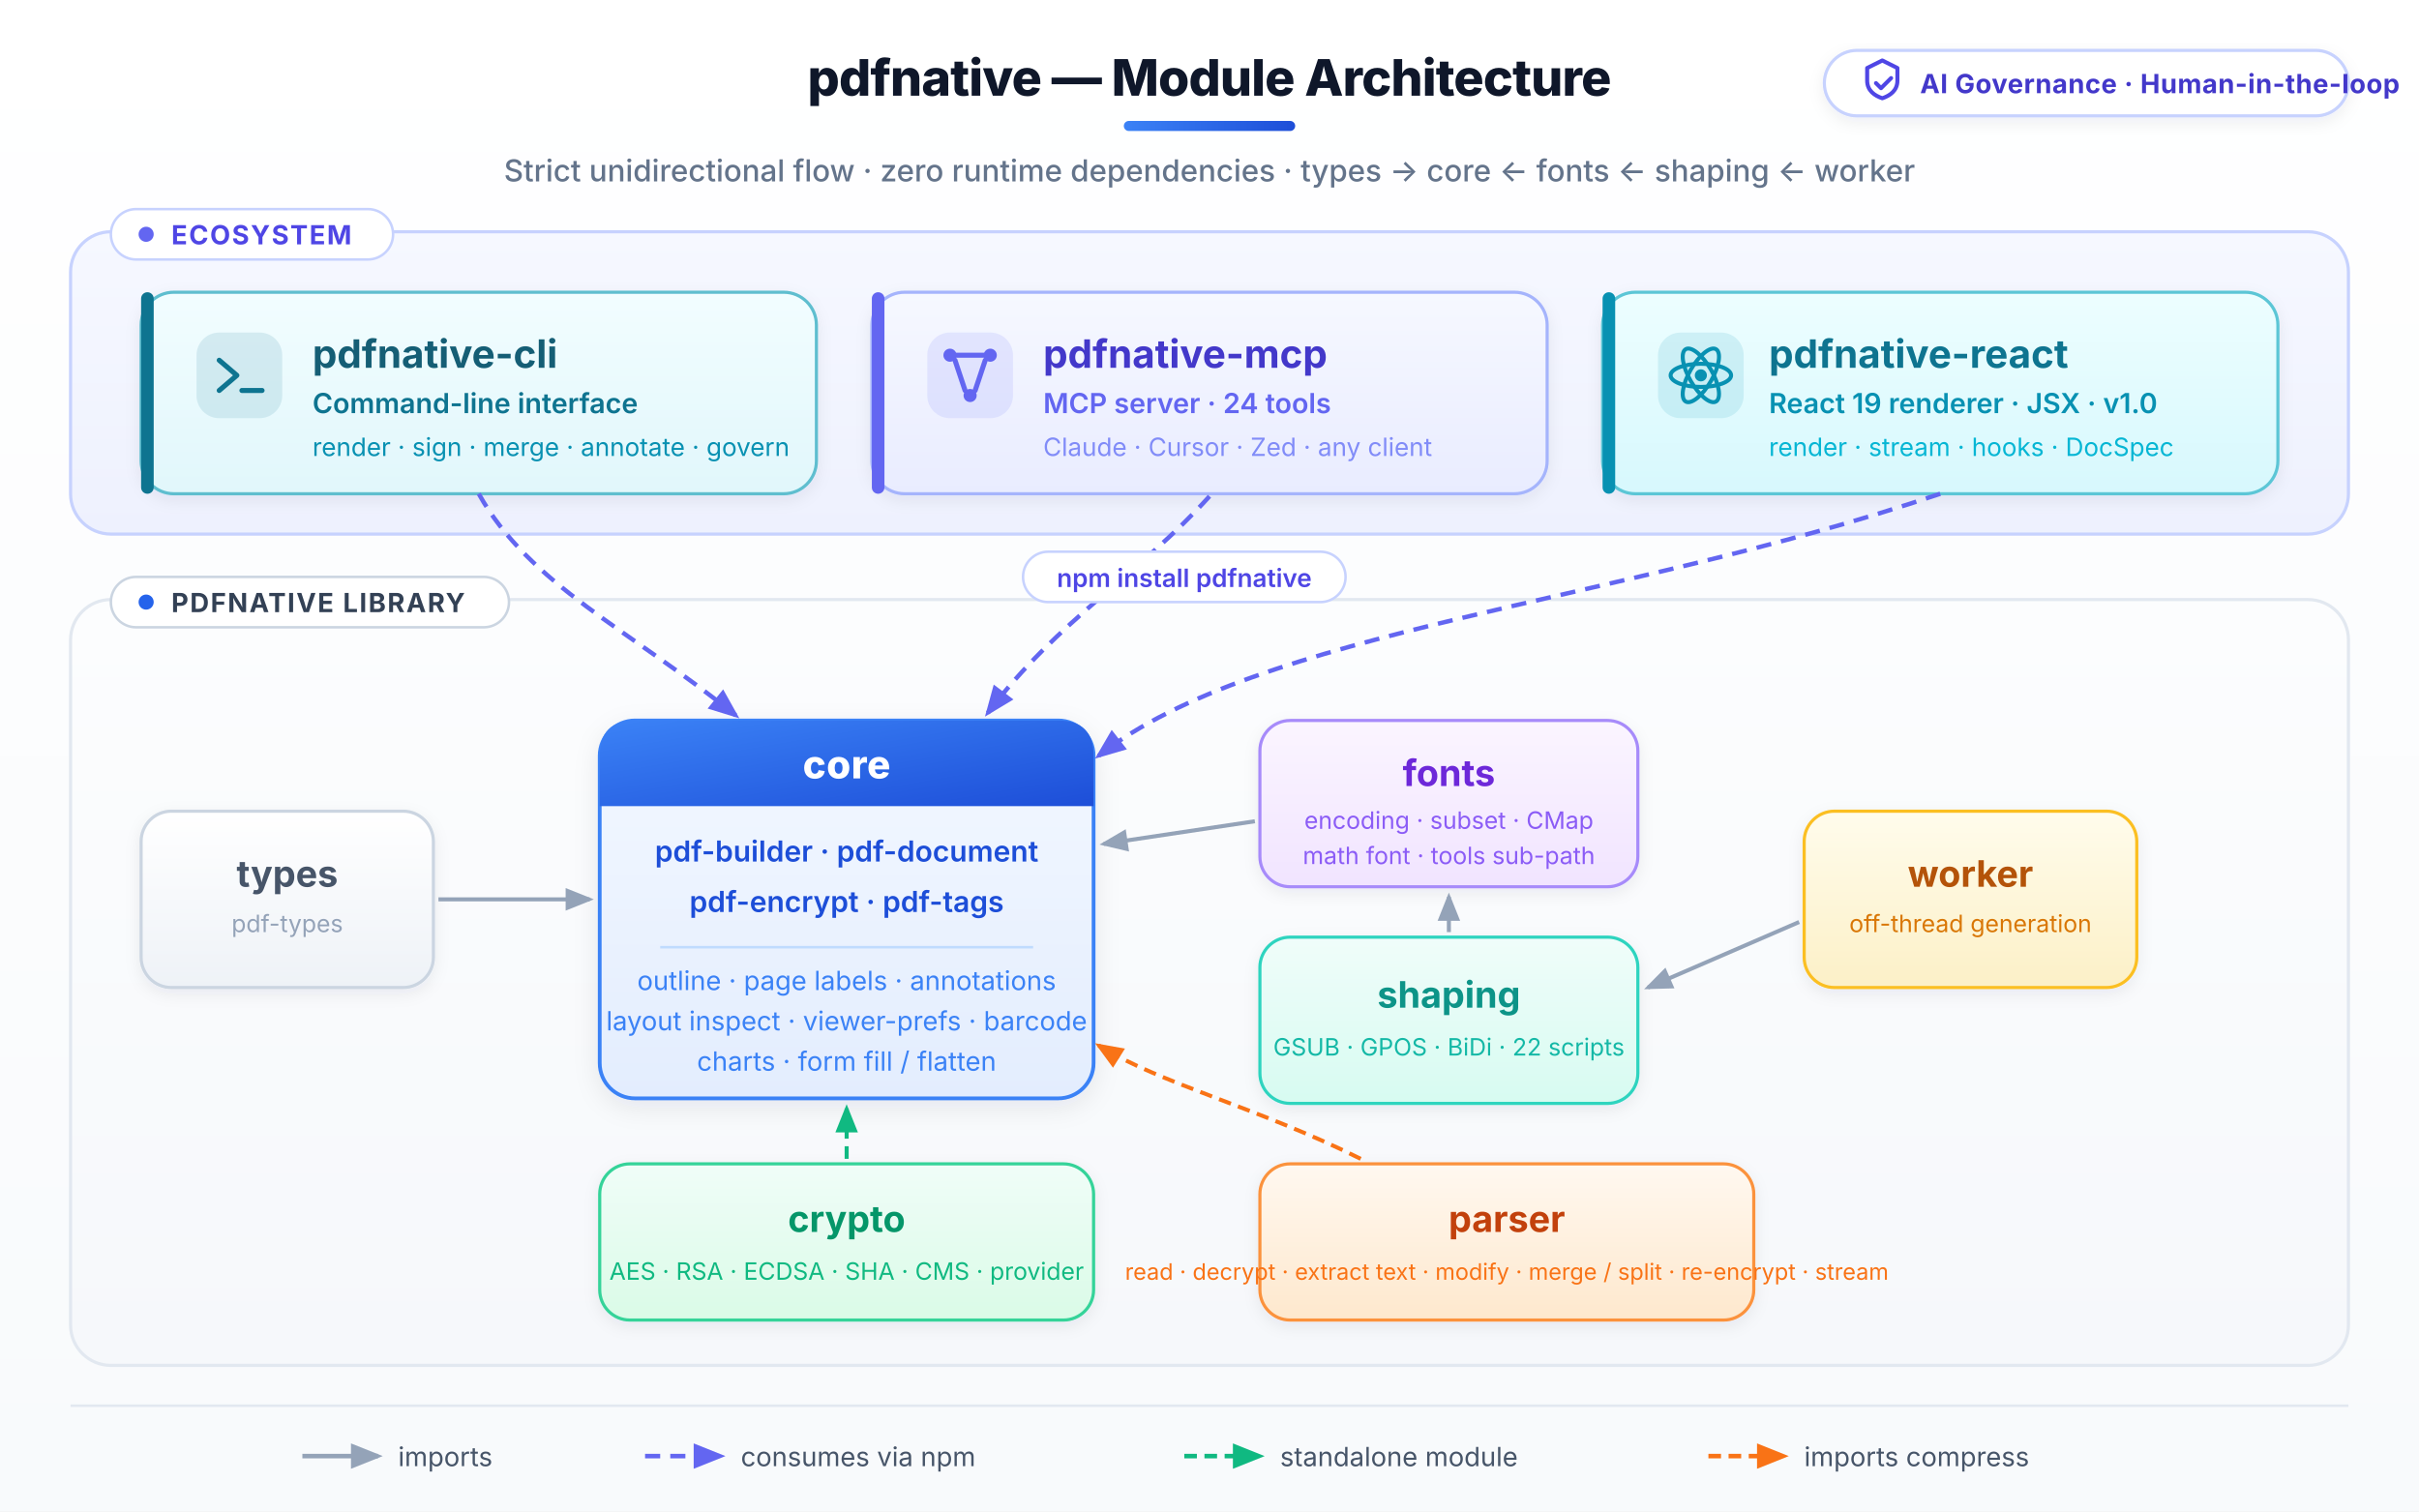
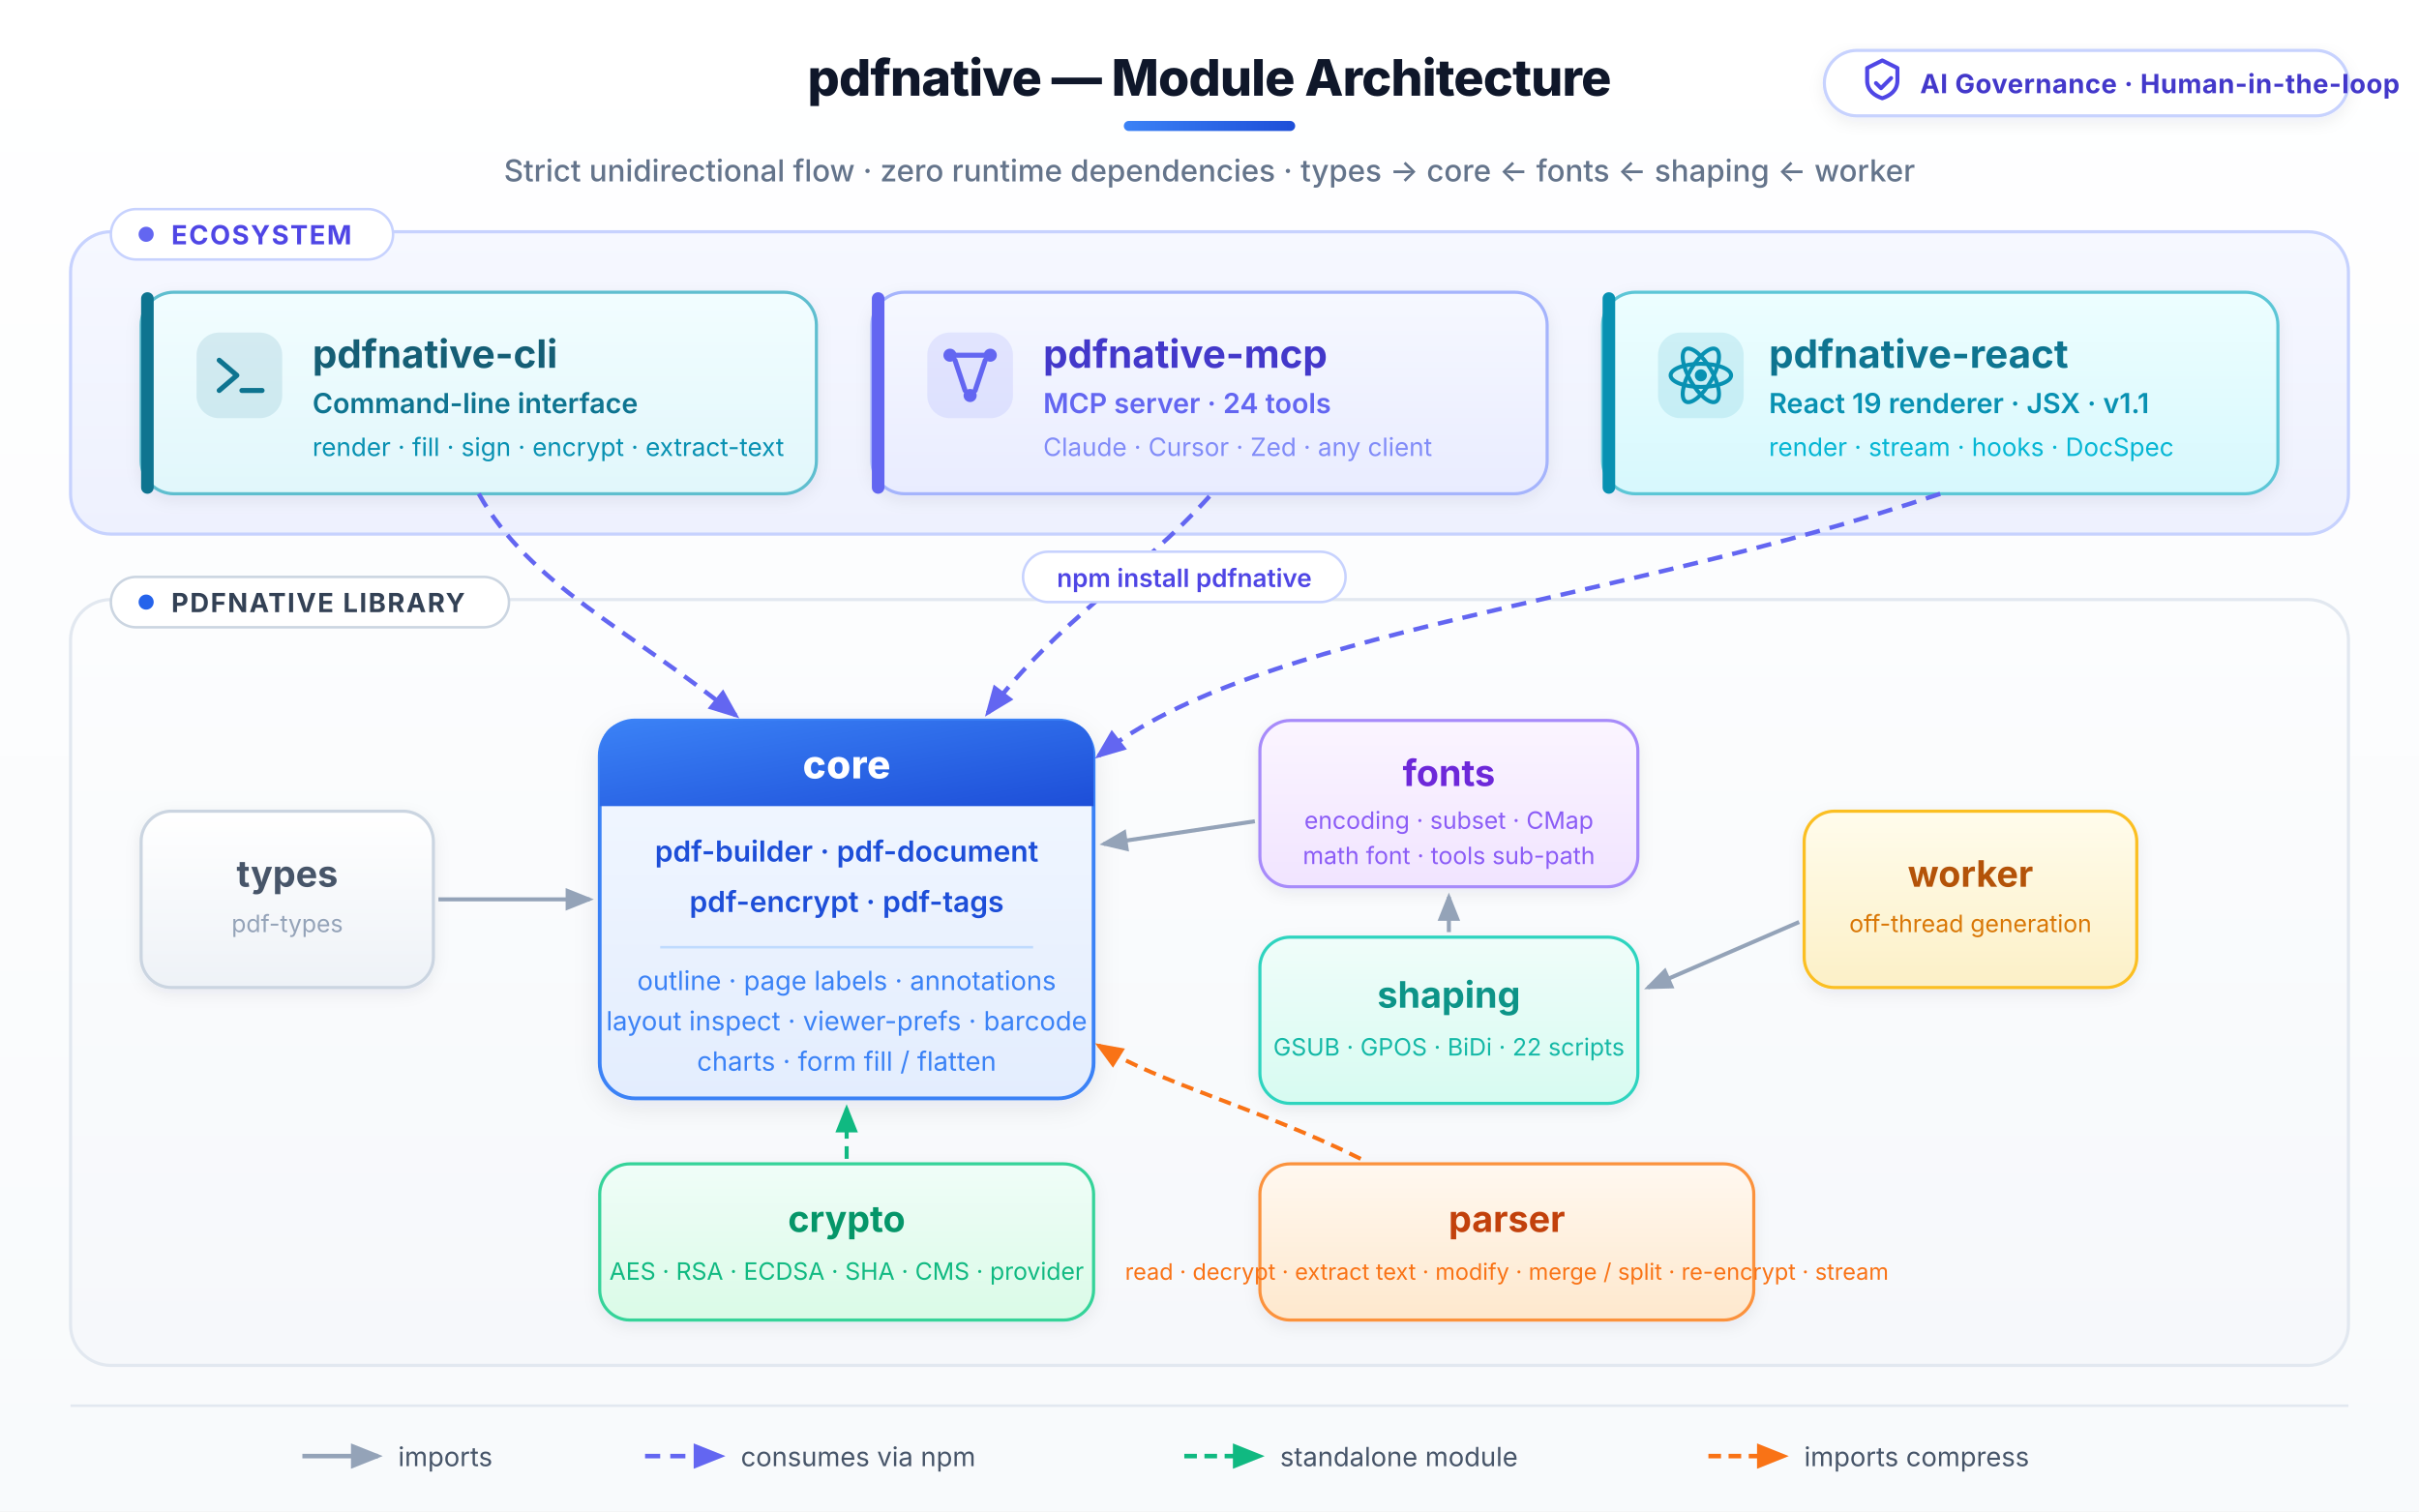
<svg xmlns="http://www.w3.org/2000/svg" viewBox="0 0 960 600" role="img" aria-labelledby="arch-title arch-desc" font-family="Inter,-apple-system,BlinkMacSystemFont,'Segoe UI',Roboto,'Helvetica Neue',Arial,sans-serif">
  <defs>
    <marker id="ah-import" viewBox="0 0 10 8" refX="8.5" refY="4" markerWidth="7" markerHeight="6" orient="auto-start-reverse">
      <path d="M0 0 L10 4 L0 8 Z" fill="#94A3B8" />
    </marker>
    <marker id="ah-npm" viewBox="0 0 10 8" refX="8.5" refY="4" markerWidth="7" markerHeight="6" orient="auto-start-reverse">
      <path d="M0 0 L10 4 L0 8 Z" fill="#6366F1" />
    </marker>
    <marker id="ah-standalone" viewBox="0 0 10 8" refX="8.5" refY="4" markerWidth="7" markerHeight="6" orient="auto-start-reverse">
      <path d="M0 0 L10 4 L0 8 Z" fill="#10B981" />
    </marker>
    <marker id="ah-compress" viewBox="0 0 10 8" refX="8.5" refY="4" markerWidth="7" markerHeight="6" orient="auto-start-reverse">
      <path d="M0 0 L10 4 L0 8 Z" fill="#F97316" />
    </marker>
    <linearGradient id="g-canvas" x1="0" y1="0" x2="0" y2="1">
      <stop offset="0%" stop-color="#FFFFFF" />
      <stop offset="100%" stop-color="#F8FAFC" />
    </linearGradient>
    <linearGradient id="g-eco" x1="0" y1="0" x2="0" y2="1">
      <stop offset="0%" stop-color="#F6F8FF" />
      <stop offset="100%" stop-color="#EEF1FE" />
    </linearGradient>
    <linearGradient id="g-lib" x1="0" y1="0" x2="0" y2="1">
      <stop offset="0%" stop-color="#FCFDFE" />
      <stop offset="100%" stop-color="#F6F8FB" />
    </linearGradient>
    <linearGradient id="g-cli" x1="0" y1="0" x2="0" y2="1">
      <stop offset="0%" stop-color="#F2FDFF" />
      <stop offset="100%" stop-color="#E1F7FB" />
    </linearGradient>
    <linearGradient id="g-mcp" x1="0" y1="0" x2="0" y2="1">
      <stop offset="0%" stop-color="#F6F8FF" />
      <stop offset="100%" stop-color="#E9ECFF" />
    </linearGradient>
    <linearGradient id="g-react" x1="0" y1="0" x2="0" y2="1">
      <stop offset="0%" stop-color="#EDFEFF" />
      <stop offset="100%" stop-color="#D7F8FD" />
    </linearGradient>
    <linearGradient id="g-core" x1="0" y1="0" x2="0" y2="1">
      <stop offset="0%" stop-color="#F3F8FF" />
      <stop offset="100%" stop-color="#E3EDFE" />
    </linearGradient>
    <linearGradient id="g-core-head" x1="0" y1="0" x2="1" y2="1">
      <stop offset="0%" stop-color="#3B82F6" />
      <stop offset="100%" stop-color="#1D4ED8" />
    </linearGradient>
    <linearGradient id="g-types" x1="0" y1="0" x2="0" y2="1">
      <stop offset="0%" stop-color="#FFFFFF" />
      <stop offset="100%" stop-color="#EEF2F7" />
    </linearGradient>
    <linearGradient id="g-fonts" x1="0" y1="0" x2="0" y2="1">
      <stop offset="0%" stop-color="#FBF5FF" />
      <stop offset="100%" stop-color="#F1E4FF" />
    </linearGradient>
    <linearGradient id="g-shaping" x1="0" y1="0" x2="0" y2="1">
      <stop offset="0%" stop-color="#F0FDFA" />
      <stop offset="100%" stop-color="#D7FBF1" />
    </linearGradient>
    <linearGradient id="g-worker" x1="0" y1="0" x2="0" y2="1">
      <stop offset="0%" stop-color="#FFFCEC" />
      <stop offset="100%" stop-color="#FCF0C7" />
    </linearGradient>
    <linearGradient id="g-crypto" x1="0" y1="0" x2="0" y2="1">
      <stop offset="0%" stop-color="#F0FDF8" />
      <stop offset="100%" stop-color="#DAFBE7" />
    </linearGradient>
    <linearGradient id="g-parser" x1="0" y1="0" x2="0" y2="1">
      <stop offset="0%" stop-color="#FFF8F0" />
      <stop offset="100%" stop-color="#FEE8CD" />
    </linearGradient>
    <linearGradient id="g-accent" x1="0" y1="0" x2="1" y2="0">
      <stop offset="0%" stop-color="#3B82F6" />
      <stop offset="100%" stop-color="#1D4ED8" />
    </linearGradient>
    <filter id="soft" x="-20%" y="-20%" width="140%" height="150%">
      <feDropShadow dx="0" dy="3" stdDeviation="5" flood-color="#1E293B" flood-opacity="0.08" />
    </filter>
    <filter id="soft-sm" x="-20%" y="-20%" width="140%" height="150%">
      <feDropShadow dx="0" dy="2" stdDeviation="3" flood-color="#1E293B" flood-opacity="0.07" />
    </filter>
  </defs>
  <rect x="0" y="0" width="960" height="600" fill="url(#g-canvas)" />
  <text x="480" y="38" text-anchor="middle" font-size="20" font-weight="800" fill="#0F172A" letter-spacing="-0.3">pdfnative — Module Architecture</text>
  <rect x="446" y="48" width="68" height="4" rx="2" fill="url(#g-accent)" />
  <text x="480" y="72" text-anchor="middle" font-size="12" font-weight="500" fill="#64748B">Strict unidirectional flow · zero runtime dependencies · types → core ← fonts ← shaping ← worker</text>
  <g filter="url(#soft-sm)">
    <rect x="724" y="20" width="208" height="26" rx="13" fill="#FFFFFF" stroke="#C7D2FE" stroke-width="1.25" />
  </g>
  <path d="M741 27 l6 -3 l6 3 v5 c0 4 -3 6 -6 7 c-3 -1 -6 -3 -6 -7 Z" fill="none" stroke="#4F46E5" stroke-width="1.6" stroke-linejoin="round" />
  <path d="M744.5 33 l2 2 l4 -4" fill="none" stroke="#4F46E5" stroke-width="1.6" stroke-linecap="round" stroke-linejoin="round" />
  <text x="762" y="37" font-size="10.5" font-weight="700" fill="#4338CA" letter-spacing="0.2">AI Governance · Human-in-the-loop</text>
  <rect x="28" y="92" width="904" height="120" rx="16" fill="url(#g-eco)" stroke="#C7D2FE" stroke-width="1.25" />
  <rect x="44" y="83" width="112" height="20" rx="10" fill="#FFFFFF" stroke="#C7D2FE" stroke-width="1" />
  <circle cx="58" cy="93" r="3" fill="#6366F1" />
  <text x="68" y="97" font-size="10.5" font-weight="700" fill="#4F46E5" letter-spacing="0.6">ECOSYSTEM</text>
  <g filter="url(#soft-sm)">
    <rect x="56" y="116" width="268" height="80" rx="13" fill="url(#g-cli)" stroke="#5EBECF" stroke-width="1.25" />
  </g>
  <rect x="56" y="116" width="5" height="80" rx="2.5" fill="#0E7490" />
  <rect x="78" y="132" width="34" height="34" rx="9" fill="#0E7490" fill-opacity="0.12" />
  <path d="M87 143 l7 6 l-7 6 M96 155 h8" fill="none" stroke="#0E7490" stroke-width="2" stroke-linecap="round" stroke-linejoin="round" />
  <text x="124" y="146" font-size="15.5" font-weight="700" fill="#155E75">pdfnative-cli</text>
  <text x="124" y="164" font-size="11" font-weight="600" fill="#0E7490">Command-line interface</text>
-   <text x="124" y="181" font-size="10" fill="#0891B2">render · sign · merge · annotate · govern</text>
+   <text x="124" y="181" font-size="10" fill="#0891B2">render · fill · sign · encrypt · extract-text</text>
  <g filter="url(#soft-sm)">
    <rect x="346" y="116" width="268" height="80" rx="13" fill="url(#g-mcp)" stroke="#A5B4FC" stroke-width="1.25" />
  </g>
  <rect x="346" y="116" width="5" height="80" rx="2.5" fill="#6366F1" />
  <rect x="368" y="132" width="34" height="34" rx="9" fill="#6366F1" fill-opacity="0.12" />
  <g fill="none" stroke="#6366F1" stroke-width="2" stroke-linecap="round">
    <circle cx="377" cy="141" r="2.6" fill="#6366F1" stroke="none" />
    <circle cx="393" cy="141" r="2.6" fill="#6366F1" stroke="none" />
    <circle cx="385" cy="157" r="2.6" fill="#6366F1" stroke="none" />
    <path d="M379 143 l4 12 M391 143 l-4 12 M379 141 h12" />
  </g>
  <text x="414" y="146" font-size="15.5" font-weight="700" fill="#4338CA">pdfnative-mcp</text>
  <text x="414" y="164" font-size="11" font-weight="600" fill="#6366F1">MCP server · 24 tools</text>
  <text x="414" y="181" font-size="10" fill="#818CF8">Claude · Cursor · Zed · any client</text>
  <g filter="url(#soft-sm)">
    <rect x="636" y="116" width="268" height="80" rx="13" fill="url(#g-react)" stroke="#5CC6D6" stroke-width="1.25" />
  </g>
  <rect x="636" y="116" width="5" height="80" rx="2.5" fill="#0891B2" />
  <rect x="658" y="132" width="34" height="34" rx="9" fill="#0891B2" fill-opacity="0.12" />
  <g fill="none" stroke="#0891B2" stroke-width="1.6">
    <circle cx="675" cy="149" r="2.4" fill="#0891B2" stroke="none" />
    <ellipse cx="675" cy="149" rx="12" ry="4.6" />
    <ellipse cx="675" cy="149" rx="12" ry="4.6" transform="rotate(60 675 149)" />
    <ellipse cx="675" cy="149" rx="12" ry="4.6" transform="rotate(120 675 149)" />
  </g>
  <text x="702" y="146" font-size="15.5" font-weight="700" fill="#0E7490">pdfnative-react</text>
-   <text x="702" y="164" font-size="11" font-weight="600" fill="#0891B2">React 19 renderer · JSX · v1.0</text>
+   <text x="702" y="164" font-size="11" font-weight="600" fill="#0891B2">React 19 renderer · JSX · v1.1</text>
  <text x="702" y="181" font-size="10" fill="#06B6D4">render · stream · hooks · DocSpec</text>
  <rect x="28" y="238" width="904" height="304" rx="16" fill="url(#g-lib)" stroke="#E2E8F0" stroke-width="1.25" />
  <rect x="44" y="229" width="158" height="20" rx="10" fill="#FFFFFF" stroke="#CBD5E1" stroke-width="1" />
  <circle cx="58" cy="239" r="3" fill="#2563EB" />
  <text x="68" y="243" font-size="10.5" font-weight="700" fill="#334155" letter-spacing="0.6">PDFNATIVE LIBRARY</text>
  <g filter="url(#soft-sm)">
    <rect x="56" y="322" width="116" height="70" rx="12" fill="url(#g-types)" stroke="#CBD5E1" stroke-width="1.25" />
  </g>
  <text x="114" y="352" text-anchor="middle" font-size="14.5" font-weight="700" fill="#475569">types</text>
  <text x="114" y="370" text-anchor="middle" font-size="9.5" fill="#94A3B8">pdf-types</text>
  <g filter="url(#soft)">
    <rect x="238" y="286" width="196" height="150" rx="14" fill="url(#g-core)" stroke="#3B82F6" stroke-width="1.5" />
  </g>
  <path d="M238 320 L238 300 Q238 286 252 286 L420 286 Q434 286 434 300 L434 320 Z" fill="url(#g-core-head)" />
  <text x="336" y="309" text-anchor="middle" font-size="15.5" font-weight="800" fill="#FFFFFF" letter-spacing="0.2">core</text>
  <text x="336" y="342" text-anchor="middle" font-size="11.5" font-weight="600" fill="#1D4ED8">pdf-builder · pdf-document</text>
  <text x="336" y="362" text-anchor="middle" font-size="11.5" font-weight="600" fill="#1D4ED8">pdf-encrypt · pdf-tags</text>
  <line x1="262" y1="376" x2="410" y2="376" stroke="#BFDBFE" stroke-width="1" />
  <text x="336" y="393" text-anchor="middle" font-size="10.5" fill="#3B82F6">outline · page labels · annotations</text>
  <text x="336" y="409" text-anchor="middle" font-size="10.5" fill="#3B82F6">layout inspect · viewer-prefs · barcode</text>
  <text x="336" y="425" text-anchor="middle" font-size="10.5" fill="#3B82F6">charts · form fill / flatten</text>
  <g filter="url(#soft-sm)">
    <rect x="500" y="286" width="150" height="66" rx="12" fill="url(#g-fonts)" stroke="#A78BFA" stroke-width="1.25" />
  </g>
  <text x="575" y="312" text-anchor="middle" font-size="14.5" font-weight="700" fill="#6D28D9">fonts</text>
  <text x="575" y="329" text-anchor="middle" font-size="9.5" fill="#8B5CF6">encoding · subset · CMap</text>
  <text x="575" y="343" text-anchor="middle" font-size="9.5" fill="#8B5CF6">math font · tools sub-path</text>
  <g filter="url(#soft-sm)">
    <rect x="500" y="372" width="150" height="66" rx="12" fill="url(#g-shaping)" stroke="#2DD4BF" stroke-width="1.25" />
  </g>
  <text x="575" y="400" text-anchor="middle" font-size="14.5" font-weight="700" fill="#0D9488">shaping</text>
  <text x="575" y="419" text-anchor="middle" font-size="9.5" fill="#14B8A6">GSUB · GPOS · BiDi · 22 scripts</text>
  <g filter="url(#soft-sm)">
    <rect x="716" y="322" width="132" height="70" rx="12" fill="url(#g-worker)" stroke="#FBBF24" stroke-width="1.25" />
  </g>
  <text x="782" y="352" text-anchor="middle" font-size="14.5" font-weight="700" fill="#B45309">worker</text>
  <text x="782" y="370" text-anchor="middle" font-size="9.5" fill="#D97706">off-thread generation</text>
  <g filter="url(#soft-sm)">
    <rect x="238" y="462" width="196" height="62" rx="12" fill="url(#g-crypto)" stroke="#34D399" stroke-width="1.25" />
  </g>
  <text x="336" y="489" text-anchor="middle" font-size="14.5" font-weight="700" fill="#059669">crypto</text>
  <text x="336" y="508" text-anchor="middle" font-size="9.5" fill="#10B981">AES · RSA · ECDSA · SHA · CMS · provider</text>
  <g filter="url(#soft-sm)">
    <rect x="500" y="462" width="196" height="62" rx="12" fill="url(#g-parser)" stroke="#FB923C" stroke-width="1.25" />
  </g>
  <text x="598" y="489" text-anchor="middle" font-size="14.5" font-weight="700" fill="#C2410C">parser</text>
  <text x="598" y="508" text-anchor="middle" font-size="9" fill="#F97316">read · decrypt · extract text · modify · merge / split · re-encrypt · stream</text>
  <path d="M190 196 C 210 232, 250 250, 292 284" fill="none" stroke="#6366F1" stroke-width="1.75" stroke-dasharray="6,4" marker-end="url(#ah-npm)" />
  <path d="M480 197 C 452 228, 420 246, 392 283" fill="none" stroke="#6366F1" stroke-width="1.75" stroke-dasharray="6,4" marker-end="url(#ah-npm)" />
  <path d="M770 196 C 640 240, 500 250, 436 300" fill="none" stroke="#6366F1" stroke-width="1.75" stroke-dasharray="6,4" marker-end="url(#ah-npm)" />
  <g transform="translate(470 232)">
    <rect x="-64" y="-13" width="128" height="20" rx="10" fill="#FFFFFF" stroke="#C7D2FE" stroke-width="1" />
    <text x="0" y="1" text-anchor="middle" font-size="10" font-weight="600" fill="#4F46E5">npm install pdfnative</text>
  </g>
  <line x1="174" y1="357" x2="234" y2="357" stroke="#94A3B8" stroke-width="1.6" marker-end="url(#ah-import)" />
  <line x1="498" y1="326" x2="438" y2="335" stroke="#94A3B8" stroke-width="1.6" marker-end="url(#ah-import)" />
  <line x1="575" y1="370" x2="575" y2="356" stroke="#94A3B8" stroke-width="1.6" marker-end="url(#ah-import)" />
  <line x1="714" y1="366" x2="654" y2="392" stroke="#94A3B8" stroke-width="1.6" marker-end="url(#ah-import)" />
  <line x1="336" y1="460" x2="336" y2="440" stroke="#10B981" stroke-width="1.6" stroke-dasharray="5,3" marker-end="url(#ah-standalone)" />
  <path d="M540 460 C 500 440, 460 430, 436 415" fill="none" stroke="#F97316" stroke-width="1.6" stroke-dasharray="5,3" marker-end="url(#ah-compress)" />
  <line x1="28" y1="558" x2="932" y2="558" stroke="#E2E8F0" stroke-width="1" />
  <g font-size="10.5" fill="#475569">
    <line x1="120" y1="578" x2="150" y2="578" stroke="#94A3B8" stroke-width="1.8" marker-end="url(#ah-import)" />
    <text x="158" y="582">imports</text>
    <line x1="256" y1="578" x2="286" y2="578" stroke="#6366F1" stroke-width="1.8" stroke-dasharray="6,4" marker-end="url(#ah-npm)" />
    <text x="294" y="582">consumes via npm</text>
    <line x1="470" y1="578" x2="500" y2="578" stroke="#10B981" stroke-width="1.8" stroke-dasharray="5,3" marker-end="url(#ah-standalone)" />
    <text x="508" y="582">standalone module</text>
    <line x1="678" y1="578" x2="708" y2="578" stroke="#F97316" stroke-width="1.8" stroke-dasharray="5,3" marker-end="url(#ah-compress)" />
    <text x="716" y="582">imports compress</text>
  </g>
</svg>
